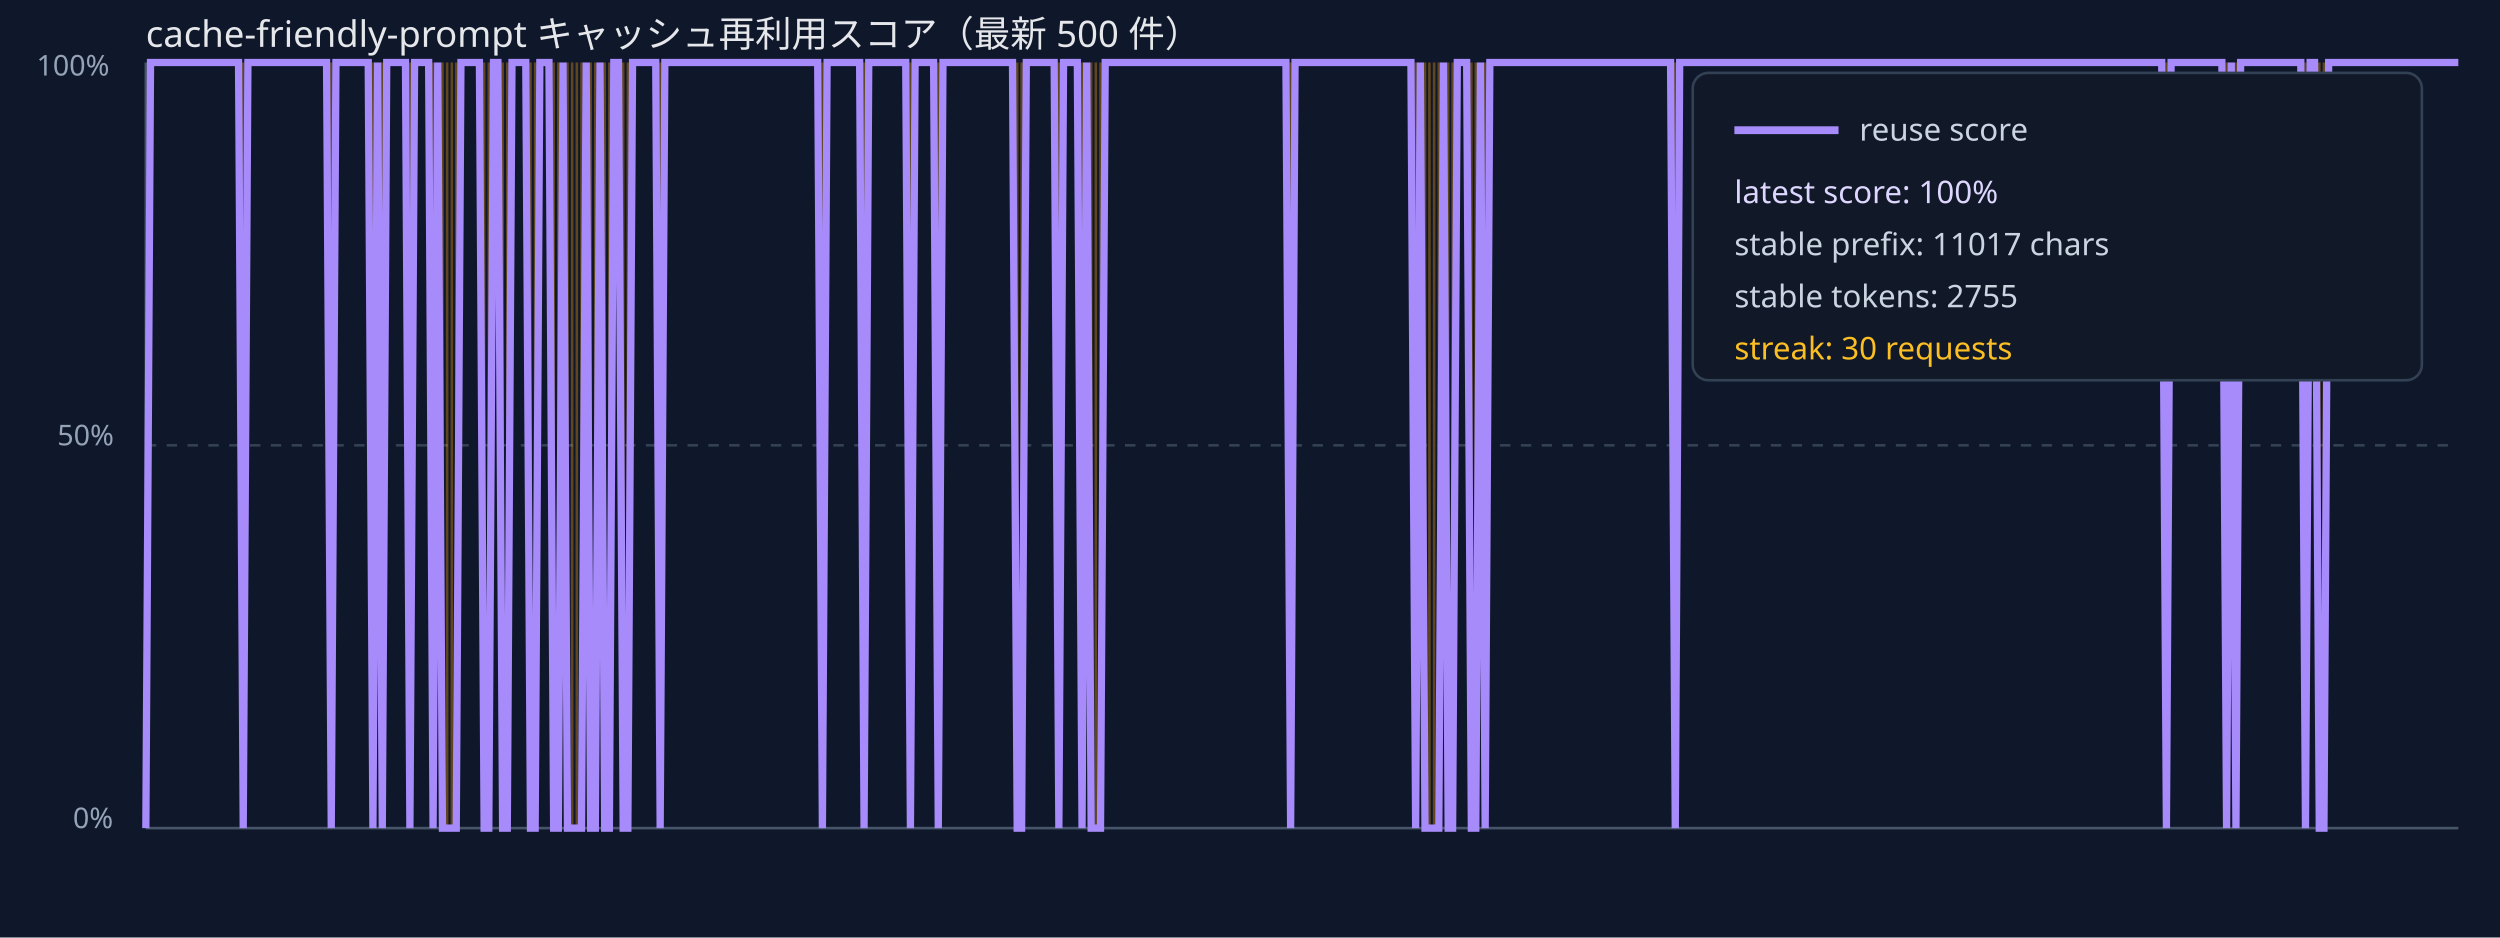
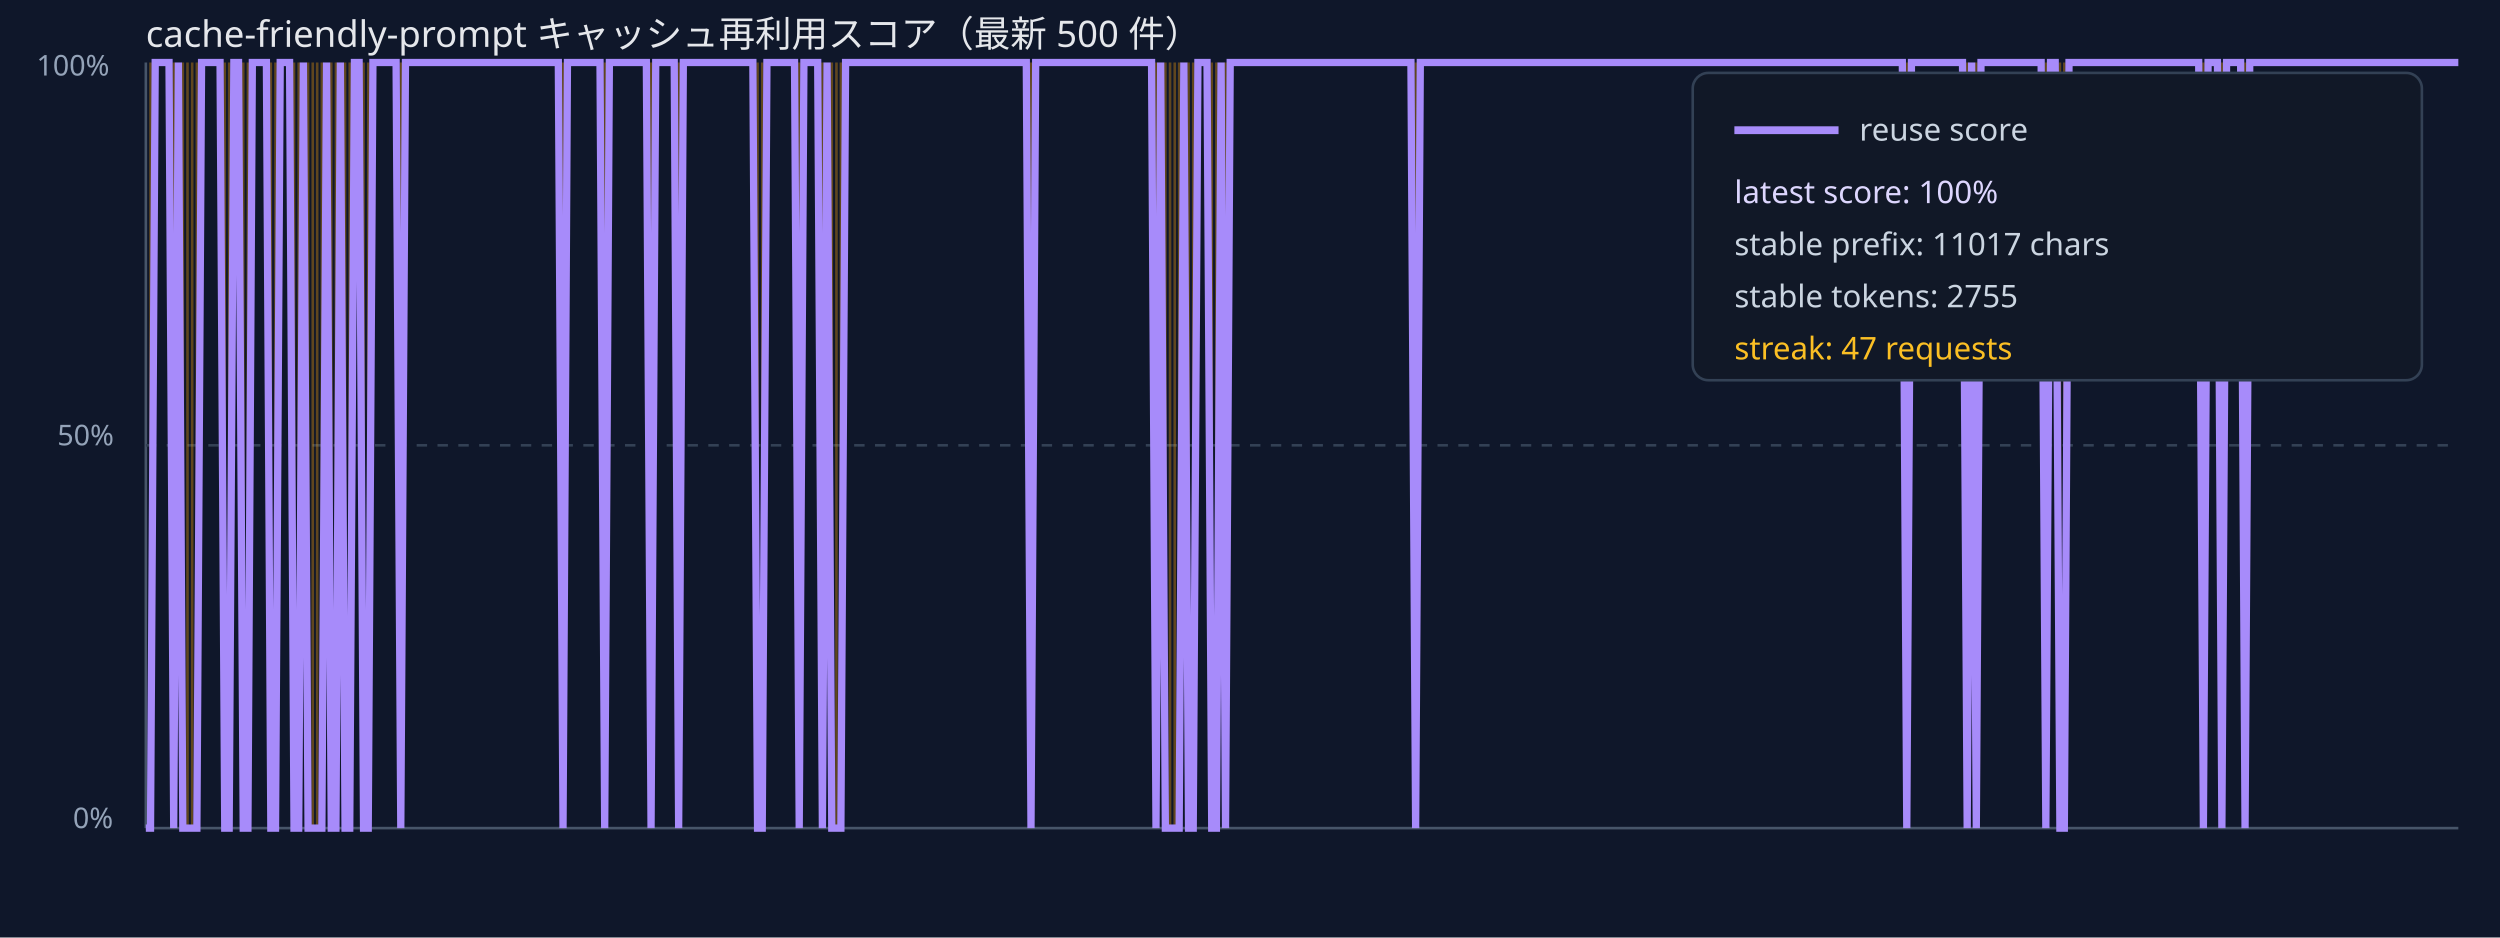
<svg xmlns="http://www.w3.org/2000/svg" width="960" height="360" viewBox="0 0 960 360">
  <rect width="100%" height="100%" fill="#0f172a" />
  <text x="56" y="18" fill="#e5e7eb" font-family="sans-serif" font-size="14">cache-friendly-prompt キャッシュ再利用スコア（最新 500 件）</text>
  <line x1="56" y1="318" x2="944" y2="318" stroke="#475569" />
  <line x1="56" y1="24" x2="56" y2="318" stroke="#475569" />
  <text x="14" y="29" fill="#94a3b8" font-family="sans-serif" font-size="11">100%</text>
  <text x="22" y="171" fill="#94a3b8" font-family="sans-serif" font-size="11">50%</text>
  <text x="28" y="318" fill="#94a3b8" font-family="sans-serif" font-size="11">0%</text>
  <line x1="56" y1="171.0" x2="944" y2="171.0" stroke="#334155" stroke-dasharray="4 4" />
+   <line x1="57.8" y1="24" x2="57.8" y2="318" stroke="#f59e0b" stroke-opacity="0.35" />
+   <line x1="66.7" y1="24" x2="66.7" y2="318" stroke="#f59e0b" stroke-opacity="0.35" />
+   <line x1="70.2" y1="24" x2="70.2" y2="318" stroke="#f59e0b" stroke-opacity="0.35" />
+   <line x1="72.0" y1="24" x2="72.0" y2="318" stroke="#f59e0b" stroke-opacity="0.35" />
+   <line x1="73.8" y1="24" x2="73.8" y2="318" stroke="#f59e0b" stroke-opacity="0.35" />
+   <line x1="75.6" y1="24" x2="75.6" y2="318" stroke="#f59e0b" stroke-opacity="0.35" />
+   <line x1="86.3" y1="24" x2="86.3" y2="318" stroke="#f59e0b" stroke-opacity="0.35" />
+   <line x1="88.0" y1="24" x2="88.0" y2="318" stroke="#f59e0b" stroke-opacity="0.35" />
  <line x1="93.4" y1="24" x2="93.4" y2="318" stroke="#f59e0b" stroke-opacity="0.35" />
+   <line x1="95.2" y1="24" x2="95.2" y2="318" stroke="#f59e0b" stroke-opacity="0.35" />
+   <line x1="104.0" y1="24" x2="104.0" y2="318" stroke="#f59e0b" stroke-opacity="0.35" />
+   <line x1="105.8" y1="24" x2="105.8" y2="318" stroke="#f59e0b" stroke-opacity="0.35" />
+   <line x1="112.9" y1="24" x2="112.9" y2="318" stroke="#f59e0b" stroke-opacity="0.35" />
+   <line x1="114.7" y1="24" x2="114.7" y2="318" stroke="#f59e0b" stroke-opacity="0.35" />
+   <line x1="118.3" y1="24" x2="118.3" y2="318" stroke="#f59e0b" stroke-opacity="0.35" />
+   <line x1="120.1" y1="24" x2="120.1" y2="318" stroke="#f59e0b" stroke-opacity="0.35" />
+   <line x1="121.8" y1="24" x2="121.8" y2="318" stroke="#f59e0b" stroke-opacity="0.35" />
+   <line x1="123.6" y1="24" x2="123.6" y2="318" stroke="#f59e0b" stroke-opacity="0.35" />
  <line x1="127.2" y1="24" x2="127.2" y2="318" stroke="#f59e0b" stroke-opacity="0.35" />
-   <line x1="143.2" y1="24" x2="143.2" y2="318" stroke="#f59e0b" stroke-opacity="0.35" />
-   <line x1="146.8" y1="24" x2="146.8" y2="318" stroke="#f59e0b" stroke-opacity="0.35" />
-   <line x1="157.4" y1="24" x2="157.4" y2="318" stroke="#f59e0b" stroke-opacity="0.35" />
-   <line x1="166.3" y1="24" x2="166.3" y2="318" stroke="#f59e0b" stroke-opacity="0.35" />
-   <line x1="169.9" y1="24" x2="169.9" y2="318" stroke="#f59e0b" stroke-opacity="0.35" />
-   <line x1="171.7" y1="24" x2="171.7" y2="318" stroke="#f59e0b" stroke-opacity="0.35" />
-   <line x1="173.5" y1="24" x2="173.5" y2="318" stroke="#f59e0b" stroke-opacity="0.35" />
-   <line x1="175.2" y1="24" x2="175.2" y2="318" stroke="#f59e0b" stroke-opacity="0.35" />
-   <line x1="185.9" y1="24" x2="185.9" y2="318" stroke="#f59e0b" stroke-opacity="0.35" />
-   <line x1="187.7" y1="24" x2="187.7" y2="318" stroke="#f59e0b" stroke-opacity="0.35" />
-   <line x1="193.0" y1="24" x2="193.0" y2="318" stroke="#f59e0b" stroke-opacity="0.35" />
-   <line x1="194.8" y1="24" x2="194.8" y2="318" stroke="#f59e0b" stroke-opacity="0.35" />
-   <line x1="203.7" y1="24" x2="203.7" y2="318" stroke="#f59e0b" stroke-opacity="0.35" />
-   <line x1="205.5" y1="24" x2="205.5" y2="318" stroke="#f59e0b" stroke-opacity="0.35" />
-   <line x1="212.6" y1="24" x2="212.6" y2="318" stroke="#f59e0b" stroke-opacity="0.35" />
-   <line x1="214.4" y1="24" x2="214.4" y2="318" stroke="#f59e0b" stroke-opacity="0.35" />
-   <line x1="217.9" y1="24" x2="217.9" y2="318" stroke="#f59e0b" stroke-opacity="0.35" />
-   <line x1="219.7" y1="24" x2="219.7" y2="318" stroke="#f59e0b" stroke-opacity="0.35" />
-   <line x1="221.5" y1="24" x2="221.5" y2="318" stroke="#f59e0b" stroke-opacity="0.35" />
-   <line x1="223.3" y1="24" x2="223.3" y2="318" stroke="#f59e0b" stroke-opacity="0.35" />
-   <line x1="226.8" y1="24" x2="226.8" y2="318" stroke="#f59e0b" stroke-opacity="0.35" />
-   <line x1="228.6" y1="24" x2="228.6" y2="318" stroke="#f59e0b" stroke-opacity="0.35" />
+   <line x1="129.0" y1="24" x2="129.0" y2="318" stroke="#f59e0b" stroke-opacity="0.35" />
+   <line x1="132.5" y1="24" x2="132.5" y2="318" stroke="#f59e0b" stroke-opacity="0.35" />
+   <line x1="134.3" y1="24" x2="134.3" y2="318" stroke="#f59e0b" stroke-opacity="0.35" />
+   <line x1="139.6" y1="24" x2="139.6" y2="318" stroke="#f59e0b" stroke-opacity="0.35" />
+   <line x1="141.4" y1="24" x2="141.4" y2="318" stroke="#f59e0b" stroke-opacity="0.35" />
+   <line x1="153.9" y1="24" x2="153.9" y2="318" stroke="#f59e0b" stroke-opacity="0.35" />
+   <line x1="216.2" y1="24" x2="216.2" y2="318" stroke="#f59e0b" stroke-opacity="0.35" />
  <line x1="232.2" y1="24" x2="232.2" y2="318" stroke="#f59e0b" stroke-opacity="0.35" />
-   <line x1="234.0" y1="24" x2="234.0" y2="318" stroke="#f59e0b" stroke-opacity="0.35" />
-   <line x1="239.3" y1="24" x2="239.3" y2="318" stroke="#f59e0b" stroke-opacity="0.35" />
-   <line x1="241.1" y1="24" x2="241.1" y2="318" stroke="#f59e0b" stroke-opacity="0.35" />
-   <line x1="253.5" y1="24" x2="253.5" y2="318" stroke="#f59e0b" stroke-opacity="0.35" />
+   <line x1="250.0" y1="24" x2="250.0" y2="318" stroke="#f59e0b" stroke-opacity="0.35" />
+   <line x1="260.6" y1="24" x2="260.6" y2="318" stroke="#f59e0b" stroke-opacity="0.35" />
+   <line x1="290.9" y1="24" x2="290.9" y2="318" stroke="#f59e0b" stroke-opacity="0.35" />
+   <line x1="292.7" y1="24" x2="292.7" y2="318" stroke="#f59e0b" stroke-opacity="0.35" />
+   <line x1="306.9" y1="24" x2="306.9" y2="318" stroke="#f59e0b" stroke-opacity="0.35" />
  <line x1="315.8" y1="24" x2="315.8" y2="318" stroke="#f59e0b" stroke-opacity="0.35" />
-   <line x1="331.8" y1="24" x2="331.8" y2="318" stroke="#f59e0b" stroke-opacity="0.35" />
-   <line x1="349.6" y1="24" x2="349.6" y2="318" stroke="#f59e0b" stroke-opacity="0.35" />
-   <line x1="360.3" y1="24" x2="360.3" y2="318" stroke="#f59e0b" stroke-opacity="0.35" />
-   <line x1="390.6" y1="24" x2="390.6" y2="318" stroke="#f59e0b" stroke-opacity="0.35" />
-   <line x1="392.3" y1="24" x2="392.3" y2="318" stroke="#f59e0b" stroke-opacity="0.35" />
-   <line x1="406.6" y1="24" x2="406.6" y2="318" stroke="#f59e0b" stroke-opacity="0.35" />
-   <line x1="415.5" y1="24" x2="415.5" y2="318" stroke="#f59e0b" stroke-opacity="0.35" />
-   <line x1="419.0" y1="24" x2="419.0" y2="318" stroke="#f59e0b" stroke-opacity="0.35" />
-   <line x1="420.8" y1="24" x2="420.8" y2="318" stroke="#f59e0b" stroke-opacity="0.35" />
-   <line x1="422.6" y1="24" x2="422.6" y2="318" stroke="#f59e0b" stroke-opacity="0.35" />
-   <line x1="495.6" y1="24" x2="495.6" y2="318" stroke="#f59e0b" stroke-opacity="0.35" />
+   <line x1="319.4" y1="24" x2="319.4" y2="318" stroke="#f59e0b" stroke-opacity="0.35" />
+   <line x1="321.2" y1="24" x2="321.2" y2="318" stroke="#f59e0b" stroke-opacity="0.35" />
+   <line x1="322.9" y1="24" x2="322.9" y2="318" stroke="#f59e0b" stroke-opacity="0.35" />
+   <line x1="395.9" y1="24" x2="395.9" y2="318" stroke="#f59e0b" stroke-opacity="0.35" />
+   <line x1="443.9" y1="24" x2="443.9" y2="318" stroke="#f59e0b" stroke-opacity="0.35" />
+   <line x1="447.5" y1="24" x2="447.5" y2="318" stroke="#f59e0b" stroke-opacity="0.35" />
+   <line x1="449.3" y1="24" x2="449.3" y2="318" stroke="#f59e0b" stroke-opacity="0.35" />
+   <line x1="451.1" y1="24" x2="451.1" y2="318" stroke="#f59e0b" stroke-opacity="0.35" />
+   <line x1="452.8" y1="24" x2="452.8" y2="318" stroke="#f59e0b" stroke-opacity="0.35" />
+   <line x1="456.4" y1="24" x2="456.4" y2="318" stroke="#f59e0b" stroke-opacity="0.35" />
+   <line x1="458.2" y1="24" x2="458.2" y2="318" stroke="#f59e0b" stroke-opacity="0.35" />
+   <line x1="465.3" y1="24" x2="465.3" y2="318" stroke="#f59e0b" stroke-opacity="0.35" />
+   <line x1="467.1" y1="24" x2="467.1" y2="318" stroke="#f59e0b" stroke-opacity="0.35" />
+   <line x1="470.6" y1="24" x2="470.6" y2="318" stroke="#f59e0b" stroke-opacity="0.35" />
  <line x1="543.6" y1="24" x2="543.6" y2="318" stroke="#f59e0b" stroke-opacity="0.35" />
-   <line x1="547.2" y1="24" x2="547.2" y2="318" stroke="#f59e0b" stroke-opacity="0.35" />
-   <line x1="548.9" y1="24" x2="548.9" y2="318" stroke="#f59e0b" stroke-opacity="0.35" />
-   <line x1="550.7" y1="24" x2="550.7" y2="318" stroke="#f59e0b" stroke-opacity="0.35" />
-   <line x1="552.5" y1="24" x2="552.5" y2="318" stroke="#f59e0b" stroke-opacity="0.35" />
-   <line x1="556.1" y1="24" x2="556.1" y2="318" stroke="#f59e0b" stroke-opacity="0.35" />
-   <line x1="557.8" y1="24" x2="557.8" y2="318" stroke="#f59e0b" stroke-opacity="0.35" />
-   <line x1="565.0" y1="24" x2="565.0" y2="318" stroke="#f59e0b" stroke-opacity="0.35" />
-   <line x1="566.7" y1="24" x2="566.7" y2="318" stroke="#f59e0b" stroke-opacity="0.35" />
-   <line x1="570.3" y1="24" x2="570.3" y2="318" stroke="#f59e0b" stroke-opacity="0.35" />
-   <line x1="643.3" y1="24" x2="643.3" y2="318" stroke="#f59e0b" stroke-opacity="0.35" />
-   <line x1="831.9" y1="24" x2="831.9" y2="318" stroke="#f59e0b" stroke-opacity="0.35" />
-   <line x1="855.0" y1="24" x2="855.0" y2="318" stroke="#f59e0b" stroke-opacity="0.35" />
-   <line x1="858.6" y1="24" x2="858.6" y2="318" stroke="#f59e0b" stroke-opacity="0.35" />
-   <line x1="885.3" y1="24" x2="885.3" y2="318" stroke="#f59e0b" stroke-opacity="0.35" />
-   <line x1="890.6" y1="24" x2="890.6" y2="318" stroke="#f59e0b" stroke-opacity="0.35" />
-   <line x1="892.4" y1="24" x2="892.4" y2="318" stroke="#f59e0b" stroke-opacity="0.35" />
-   <polyline fill="none" stroke="#a78bfa" stroke-width="2.8" points="56.0,318.0 57.8,24.0 59.6,24.0 61.3,24.0 63.1,24.0 64.9,24.0 66.7,24.0 68.5,24.0 70.2,24.0 72.0,24.0 73.8,24.0 75.6,24.0 77.4,24.0 79.1,24.0 80.9,24.0 82.7,24.0 84.5,24.0 86.3,24.0 88.0,24.0 89.8,24.0 91.6,24.0 93.4,318.0 95.2,24.0 96.9,24.0 98.7,24.0 100.5,24.0 102.3,24.0 104.0,24.0 105.8,24.0 107.6,24.0 109.4,24.0 111.2,24.0 112.9,24.0 114.7,24.0 116.5,24.0 118.3,24.0 120.1,24.0 121.8,24.0 123.6,24.0 125.4,24.0 127.2,318.0 129.0,24.0 130.7,24.0 132.5,24.0 134.3,24.0 136.1,24.0 137.9,24.0 139.6,24.0 141.4,24.0 143.2,318.0 145.0,24.0 146.8,318.0 148.5,24.0 150.3,24.0 152.1,24.0 153.9,24.0 155.7,24.0 157.4,318.0 159.2,24.0 161.0,24.0 162.8,24.0 164.6,24.0 166.3,318.0 168.1,24.0 169.9,318.0 171.7,318.0 173.5,318.0 175.2,318.0 177.0,24.0 178.8,24.0 180.6,24.0 182.3,24.0 184.1,24.0 185.9,318.0 187.7,318.0 189.5,24.0 191.2,24.0 193.0,318.0 194.8,318.0 196.6,24.0 198.4,24.0 200.1,24.0 201.9,24.0 203.7,318.0 205.5,318.0 207.3,24.0 209.0,24.0 210.8,24.0 212.6,318.0 214.4,318.0 216.2,24.0 217.9,318.0 219.7,318.0 221.5,318.0 223.3,318.0 225.1,24.0 226.8,318.0 228.6,318.0 230.4,24.0 232.2,318.0 234.0,318.0 235.7,24.0 237.5,24.0 239.3,318.0 241.1,318.0 242.9,24.0 244.6,24.0 246.4,24.0 248.2,24.0 250.0,24.0 251.8,24.0 253.5,318.0 255.3,24.0 257.1,24.0 258.9,24.0 260.6,24.0 262.4,24.0 264.2,24.0 266.0,24.0 267.8,24.0 269.5,24.0 271.3,24.0 273.1,24.0 274.9,24.0 276.7,24.0 278.4,24.0 280.2,24.0 282.0,24.0 283.8,24.0 285.6,24.0 287.3,24.0 289.1,24.0 290.9,24.0 292.7,24.0 294.5,24.0 296.2,24.0 298.0,24.0 299.8,24.0 301.6,24.0 303.4,24.0 305.1,24.0 306.9,24.0 308.7,24.0 310.5,24.0 312.3,24.0 314.0,24.0 315.8,318.0 317.6,24.0 319.4,24.0 321.2,24.0 322.9,24.0 324.7,24.0 326.5,24.0 328.3,24.0 330.1,24.0 331.8,318.0 333.6,24.0 335.4,24.0 337.2,24.0 338.9,24.0 340.7,24.0 342.5,24.0 344.3,24.0 346.1,24.0 347.8,24.0 349.6,318.0 351.4,24.0 353.2,24.0 355.0,24.0 356.7,24.0 358.5,24.0 360.3,318.0 362.1,24.0 363.9,24.0 365.6,24.0 367.4,24.0 369.2,24.0 371.0,24.0 372.8,24.0 374.5,24.0 376.3,24.0 378.1,24.0 379.9,24.0 381.7,24.0 383.4,24.0 385.2,24.0 387.0,24.0 388.8,24.0 390.6,318.0 392.3,318.0 394.1,24.0 395.9,24.0 397.7,24.0 399.5,24.0 401.2,24.0 403.0,24.0 404.8,24.0 406.6,318.0 408.4,24.0 410.1,24.0 411.9,24.0 413.7,24.0 415.5,318.0 417.3,24.0 419.0,318.0 420.8,318.0 422.6,318.0 424.4,24.0 426.1,24.0 427.9,24.0 429.7,24.0 431.5,24.0 433.3,24.0 435.0,24.0 436.8,24.0 438.6,24.0 440.4,24.0 442.2,24.0 443.9,24.0 445.7,24.0 447.5,24.0 449.3,24.0 451.1,24.0 452.8,24.0 454.6,24.0 456.4,24.0 458.2,24.0 460.0,24.0 461.7,24.0 463.5,24.0 465.3,24.0 467.1,24.0 468.9,24.0 470.6,24.0 472.4,24.0 474.2,24.0 476.0,24.0 477.8,24.0 479.5,24.0 481.3,24.0 483.1,24.0 484.9,24.0 486.7,24.0 488.4,24.0 490.2,24.0 492.0,24.0 493.8,24.0 495.6,318.0 497.3,24.0 499.1,24.0 500.9,24.0 502.7,24.0 504.4,24.0 506.2,24.0 508.0,24.0 509.8,24.0 511.6,24.0 513.3,24.0 515.1,24.0 516.9,24.0 518.7,24.0 520.5,24.0 522.2,24.0 524.0,24.0 525.8,24.0 527.6,24.0 529.4,24.0 531.1,24.0 532.9,24.0 534.7,24.0 536.5,24.0 538.3,24.0 540.0,24.0 541.8,24.0 543.6,318.0 545.4,24.0 547.2,318.0 548.9,318.0 550.7,318.0 552.5,318.0 554.3,24.0 556.1,318.0 557.8,318.0 559.6,24.0 561.4,24.0 563.2,24.0 565.0,318.0 566.7,318.0 568.5,24.0 570.3,318.0 572.1,24.0 573.9,24.0 575.6,24.0 577.4,24.0 579.2,24.0 581.0,24.0 582.7,24.0 584.5,24.0 586.3,24.0 588.1,24.0 589.9,24.0 591.6,24.0 593.4,24.0 595.2,24.0 597.0,24.0 598.8,24.0 600.5,24.0 602.3,24.0 604.1,24.0 605.9,24.0 607.7,24.0 609.4,24.0 611.2,24.0 613.0,24.0 614.8,24.0 616.6,24.0 618.3,24.0 620.1,24.0 621.9,24.0 623.7,24.0 625.5,24.0 627.2,24.0 629.0,24.0 630.8,24.0 632.6,24.0 634.4,24.0 636.1,24.0 637.9,24.0 639.7,24.0 641.5,24.0 643.3,318.0 645.0,24.0 646.8,24.0 648.6,24.0 650.4,24.0 652.2,24.0 653.9,24.0 655.7,24.0 657.5,24.0 659.3,24.0 661.1,24.0 662.8,24.0 664.6,24.0 666.4,24.0 668.2,24.0 669.9,24.0 671.7,24.0 673.5,24.0 675.3,24.0 677.1,24.0 678.8,24.0 680.6,24.0 682.4,24.0 684.2,24.0 686.0,24.0 687.7,24.0 689.5,24.0 691.3,24.0 693.1,24.0 694.9,24.0 696.6,24.0 698.4,24.0 700.2,24.0 702.0,24.0 703.8,24.0 705.5,24.0 707.3,24.0 709.1,24.0 710.9,24.0 712.7,24.0 714.4,24.0 716.2,24.0 718.0,24.0 719.8,24.0 721.6,24.0 723.3,24.0 725.1,24.0 726.9,24.0 728.7,24.0 730.5,24.0 732.2,24.0 734.0,24.0 735.8,24.0 737.6,24.0 739.4,24.0 741.1,24.0 742.9,24.0 744.7,24.0 746.5,24.0 748.2,24.0 750.0,24.0 751.8,24.0 753.6,24.0 755.4,24.0 757.1,24.0 758.9,24.0 760.7,24.0 762.5,24.0 764.3,24.0 766.0,24.0 767.8,24.0 769.6,24.0 771.4,24.0 773.2,24.0 774.9,24.0 776.7,24.0 778.5,24.0 780.3,24.0 782.1,24.0 783.8,24.0 785.6,24.0 787.4,24.0 789.2,24.0 791.0,24.0 792.7,24.0 794.5,24.0 796.3,24.0 798.1,24.0 799.9,24.0 801.6,24.0 803.4,24.0 805.2,24.0 807.0,24.0 808.8,24.0 810.5,24.0 812.3,24.0 814.1,24.0 815.9,24.0 817.7,24.0 819.4,24.0 821.2,24.0 823.0,24.0 824.8,24.0 826.5,24.0 828.3,24.0 830.1,24.0 831.9,318.0 833.7,24.0 835.4,24.0 837.2,24.0 839.0,24.0 840.8,24.0 842.6,24.0 844.3,24.0 846.1,24.0 847.9,24.0 849.7,24.0 851.5,24.0 853.2,24.0 855.0,318.0 856.8,24.0 858.6,318.0 860.4,24.0 862.1,24.0 863.9,24.0 865.7,24.0 867.5,24.0 869.3,24.0 871.0,24.0 872.8,24.0 874.6,24.0 876.4,24.0 878.2,24.0 879.9,24.0 881.7,24.0 883.5,24.0 885.3,318.0 887.1,24.0 888.8,24.0 890.6,318.0 892.4,318.0 894.2,24.0 896.0,24.0 897.7,24.0 899.5,24.0 901.3,24.0 903.1,24.0 904.8,24.0 906.6,24.0 908.4,24.0 910.2,24.0 912.0,24.0 913.7,24.0 915.5,24.0 917.3,24.0 919.1,24.0 920.9,24.0 922.6,24.0 924.4,24.0 926.2,24.0 928.0,24.0 929.8,24.0 931.5,24.0 933.3,24.0 935.1,24.0 936.9,24.0 938.7,24.0 940.4,24.0 942.2,24.0 944.0,24.0" />
+   <line x1="732.2" y1="24" x2="732.2" y2="318" stroke="#f59e0b" stroke-opacity="0.35" />
+   <line x1="755.4" y1="24" x2="755.4" y2="318" stroke="#f59e0b" stroke-opacity="0.35" />
+   <line x1="758.9" y1="24" x2="758.9" y2="318" stroke="#f59e0b" stroke-opacity="0.35" />
+   <line x1="785.6" y1="24" x2="785.6" y2="318" stroke="#f59e0b" stroke-opacity="0.35" />
+   <line x1="791.0" y1="24" x2="791.0" y2="318" stroke="#f59e0b" stroke-opacity="0.35" />
+   <line x1="792.7" y1="24" x2="792.7" y2="318" stroke="#f59e0b" stroke-opacity="0.35" />
+   <line x1="846.1" y1="24" x2="846.1" y2="318" stroke="#f59e0b" stroke-opacity="0.35" />
+   <line x1="853.2" y1="24" x2="853.2" y2="318" stroke="#f59e0b" stroke-opacity="0.35" />
+   <line x1="862.1" y1="24" x2="862.1" y2="318" stroke="#f59e0b" stroke-opacity="0.35" />
+   <polyline fill="none" stroke="#a78bfa" stroke-width="2.8" points="56.0,318.0 57.8,318.0 59.6,24.0 61.3,24.0 63.1,24.0 64.9,24.0 66.7,318.0 68.5,24.0 70.2,318.0 72.0,318.0 73.8,318.0 75.6,318.0 77.4,24.0 79.1,24.0 80.9,24.0 82.7,24.0 84.5,24.0 86.3,318.0 88.0,318.0 89.8,24.0 91.6,24.0 93.4,318.0 95.2,318.0 96.9,24.0 98.7,24.0 100.5,24.0 102.3,24.0 104.0,318.0 105.8,318.0 107.6,24.0 109.4,24.0 111.2,24.0 112.9,318.0 114.7,318.0 116.5,24.0 118.3,318.0 120.1,318.0 121.8,318.0 123.6,318.0 125.4,24.0 127.2,318.0 129.0,318.0 130.7,24.0 132.5,318.0 134.3,318.0 136.1,24.0 137.9,24.0 139.6,318.0 141.4,318.0 143.2,24.0 145.0,24.0 146.8,24.0 148.5,24.0 150.3,24.0 152.1,24.0 153.9,318.0 155.7,24.0 157.4,24.0 159.2,24.0 161.0,24.0 162.8,24.0 164.6,24.0 166.3,24.0 168.1,24.0 169.9,24.0 171.7,24.0 173.5,24.0 175.2,24.0 177.0,24.0 178.8,24.0 180.6,24.0 182.3,24.0 184.1,24.0 185.9,24.0 187.7,24.0 189.5,24.0 191.2,24.0 193.0,24.0 194.8,24.0 196.6,24.0 198.4,24.0 200.1,24.0 201.9,24.0 203.7,24.0 205.5,24.0 207.3,24.0 209.0,24.0 210.8,24.0 212.6,24.0 214.4,24.0 216.2,318.0 217.9,24.0 219.7,24.0 221.5,24.0 223.3,24.0 225.1,24.0 226.8,24.0 228.6,24.0 230.4,24.0 232.2,318.0 234.0,24.0 235.7,24.0 237.5,24.0 239.3,24.0 241.1,24.0 242.9,24.0 244.6,24.0 246.4,24.0 248.2,24.0 250.0,318.0 251.8,24.0 253.5,24.0 255.3,24.0 257.1,24.0 258.9,24.0 260.6,318.0 262.4,24.0 264.2,24.0 266.0,24.0 267.8,24.0 269.5,24.0 271.3,24.0 273.1,24.0 274.9,24.0 276.7,24.0 278.4,24.0 280.2,24.0 282.0,24.0 283.8,24.0 285.6,24.0 287.3,24.0 289.1,24.0 290.9,318.0 292.7,318.0 294.5,24.0 296.2,24.0 298.0,24.0 299.8,24.0 301.6,24.0 303.4,24.0 305.1,24.0 306.9,318.0 308.7,24.0 310.5,24.0 312.3,24.0 314.0,24.0 315.8,318.0 317.6,24.0 319.4,318.0 321.2,318.0 322.9,318.0 324.7,24.0 326.5,24.0 328.3,24.0 330.1,24.0 331.8,24.0 333.6,24.0 335.4,24.0 337.2,24.0 338.9,24.0 340.7,24.0 342.5,24.0 344.3,24.0 346.1,24.0 347.8,24.0 349.6,24.0 351.4,24.0 353.2,24.0 355.0,24.0 356.7,24.0 358.5,24.0 360.3,24.0 362.1,24.0 363.9,24.0 365.6,24.0 367.4,24.0 369.2,24.0 371.0,24.0 372.8,24.0 374.5,24.0 376.3,24.0 378.1,24.0 379.9,24.0 381.7,24.0 383.4,24.0 385.2,24.0 387.0,24.0 388.8,24.0 390.6,24.0 392.3,24.0 394.1,24.0 395.9,318.0 397.7,24.0 399.5,24.0 401.2,24.0 403.0,24.0 404.8,24.0 406.6,24.0 408.4,24.0 410.1,24.0 411.9,24.0 413.7,24.0 415.5,24.0 417.3,24.0 419.0,24.0 420.8,24.0 422.6,24.0 424.4,24.0 426.1,24.0 427.9,24.0 429.7,24.0 431.5,24.0 433.3,24.0 435.0,24.0 436.8,24.0 438.6,24.0 440.4,24.0 442.2,24.0 443.9,318.0 445.7,24.0 447.5,318.0 449.3,318.0 451.1,318.0 452.8,318.0 454.6,24.0 456.4,318.0 458.2,318.0 460.0,24.0 461.7,24.0 463.5,24.0 465.3,318.0 467.1,318.0 468.9,24.0 470.6,318.0 472.4,24.0 474.2,24.0 476.0,24.0 477.8,24.0 479.5,24.0 481.3,24.0 483.1,24.0 484.9,24.0 486.7,24.0 488.4,24.0 490.2,24.0 492.0,24.0 493.8,24.0 495.6,24.0 497.3,24.0 499.1,24.0 500.9,24.0 502.7,24.0 504.4,24.0 506.2,24.0 508.0,24.0 509.8,24.0 511.6,24.0 513.3,24.0 515.1,24.0 516.9,24.0 518.7,24.0 520.5,24.0 522.2,24.0 524.0,24.0 525.8,24.0 527.6,24.0 529.4,24.0 531.1,24.0 532.9,24.0 534.7,24.0 536.5,24.0 538.3,24.0 540.0,24.0 541.8,24.0 543.6,318.0 545.4,24.0 547.2,24.0 548.9,24.0 550.7,24.0 552.5,24.0 554.3,24.0 556.1,24.0 557.8,24.0 559.6,24.0 561.4,24.0 563.2,24.0 565.0,24.0 566.7,24.0 568.5,24.0 570.3,24.0 572.1,24.0 573.9,24.0 575.6,24.0 577.4,24.0 579.2,24.0 581.0,24.0 582.7,24.0 584.5,24.0 586.3,24.0 588.1,24.0 589.9,24.0 591.6,24.0 593.4,24.0 595.2,24.0 597.0,24.0 598.8,24.0 600.5,24.0 602.3,24.0 604.1,24.0 605.9,24.0 607.7,24.0 609.4,24.0 611.2,24.0 613.0,24.0 614.8,24.0 616.6,24.0 618.3,24.0 620.1,24.0 621.9,24.0 623.7,24.0 625.5,24.0 627.2,24.0 629.0,24.0 630.8,24.0 632.6,24.0 634.4,24.0 636.1,24.0 637.9,24.0 639.7,24.0 641.5,24.0 643.3,24.0 645.0,24.0 646.8,24.0 648.6,24.0 650.4,24.0 652.2,24.0 653.9,24.0 655.7,24.0 657.5,24.0 659.3,24.0 661.1,24.0 662.8,24.0 664.6,24.0 666.4,24.0 668.2,24.0 669.9,24.0 671.7,24.0 673.5,24.0 675.3,24.0 677.1,24.0 678.8,24.0 680.6,24.0 682.4,24.0 684.2,24.0 686.0,24.0 687.7,24.0 689.5,24.0 691.3,24.0 693.1,24.0 694.9,24.0 696.6,24.0 698.4,24.0 700.2,24.0 702.0,24.0 703.8,24.0 705.5,24.0 707.3,24.0 709.1,24.0 710.9,24.0 712.7,24.0 714.4,24.0 716.2,24.0 718.0,24.0 719.8,24.0 721.6,24.0 723.3,24.0 725.1,24.0 726.9,24.0 728.7,24.0 730.5,24.0 732.2,318.0 734.0,24.0 735.8,24.0 737.6,24.0 739.4,24.0 741.1,24.0 742.9,24.0 744.7,24.0 746.5,24.0 748.2,24.0 750.0,24.0 751.8,24.0 753.6,24.0 755.4,318.0 757.1,24.0 758.9,318.0 760.7,24.0 762.5,24.0 764.3,24.0 766.0,24.0 767.8,24.0 769.6,24.0 771.4,24.0 773.2,24.0 774.9,24.0 776.7,24.0 778.5,24.0 780.3,24.0 782.1,24.0 783.8,24.0 785.6,318.0 787.4,24.0 789.2,24.0 791.0,318.0 792.7,318.0 794.5,24.0 796.3,24.0 798.1,24.0 799.9,24.0 801.6,24.0 803.4,24.0 805.2,24.0 807.0,24.0 808.8,24.0 810.5,24.0 812.3,24.0 814.1,24.0 815.9,24.0 817.7,24.0 819.4,24.0 821.2,24.0 823.0,24.0 824.8,24.0 826.5,24.0 828.3,24.0 830.1,24.0 831.9,24.0 833.7,24.0 835.4,24.0 837.2,24.0 839.0,24.0 840.8,24.0 842.6,24.0 844.3,24.0 846.1,318.0 847.9,24.0 849.7,24.0 851.5,24.0 853.2,318.0 855.0,24.0 856.8,24.0 858.6,24.0 860.4,24.0 862.1,318.0 863.9,24.0 865.7,24.0 867.5,24.0 869.3,24.0 871.0,24.0 872.8,24.0 874.6,24.0 876.4,24.0 878.2,24.0 879.9,24.0 881.7,24.0 883.5,24.0 885.3,24.0 887.1,24.0 888.8,24.0 890.6,24.0 892.4,24.0 894.2,24.0 896.0,24.0 897.7,24.0 899.5,24.0 901.3,24.0 903.1,24.0 904.8,24.0 906.6,24.0 908.4,24.0 910.2,24.0 912.0,24.0 913.7,24.0 915.5,24.0 917.3,24.0 919.1,24.0 920.9,24.0 922.6,24.0 924.4,24.0 926.2,24.0 928.0,24.0 929.8,24.0 931.5,24.0 933.3,24.0 935.1,24.0 936.9,24.0 938.7,24.0 940.4,24.0 942.2,24.0 944.0,24.0" />
  <rect x="650" y="28" width="280" height="118" rx="6" fill="#111827" stroke="#334155" />
  <line x1="666" y1="50" x2="706" y2="50" stroke="#a78bfa" stroke-width="3" />
  <text x="714" y="54" fill="#cbd5e1" font-family="sans-serif" font-size="12">reuse score</text>
  <text x="666" y="78" fill="#ddd6fe" font-family="sans-serif" font-size="12">latest score: 100%</text>
  <text x="666" y="98" fill="#cbd5e1" font-family="sans-serif" font-size="12">stable prefix: 11017 chars</text>
  <text x="666" y="118" fill="#cbd5e1" font-family="sans-serif" font-size="12">stable tokens: 2755</text>
-   <text x="666" y="138" fill="#fbbf24" font-family="sans-serif" font-size="12">streak: 30 requests</text>
+   <text x="666" y="138" fill="#fbbf24" font-family="sans-serif" font-size="12">streak: 47 requests</text>
</svg>
